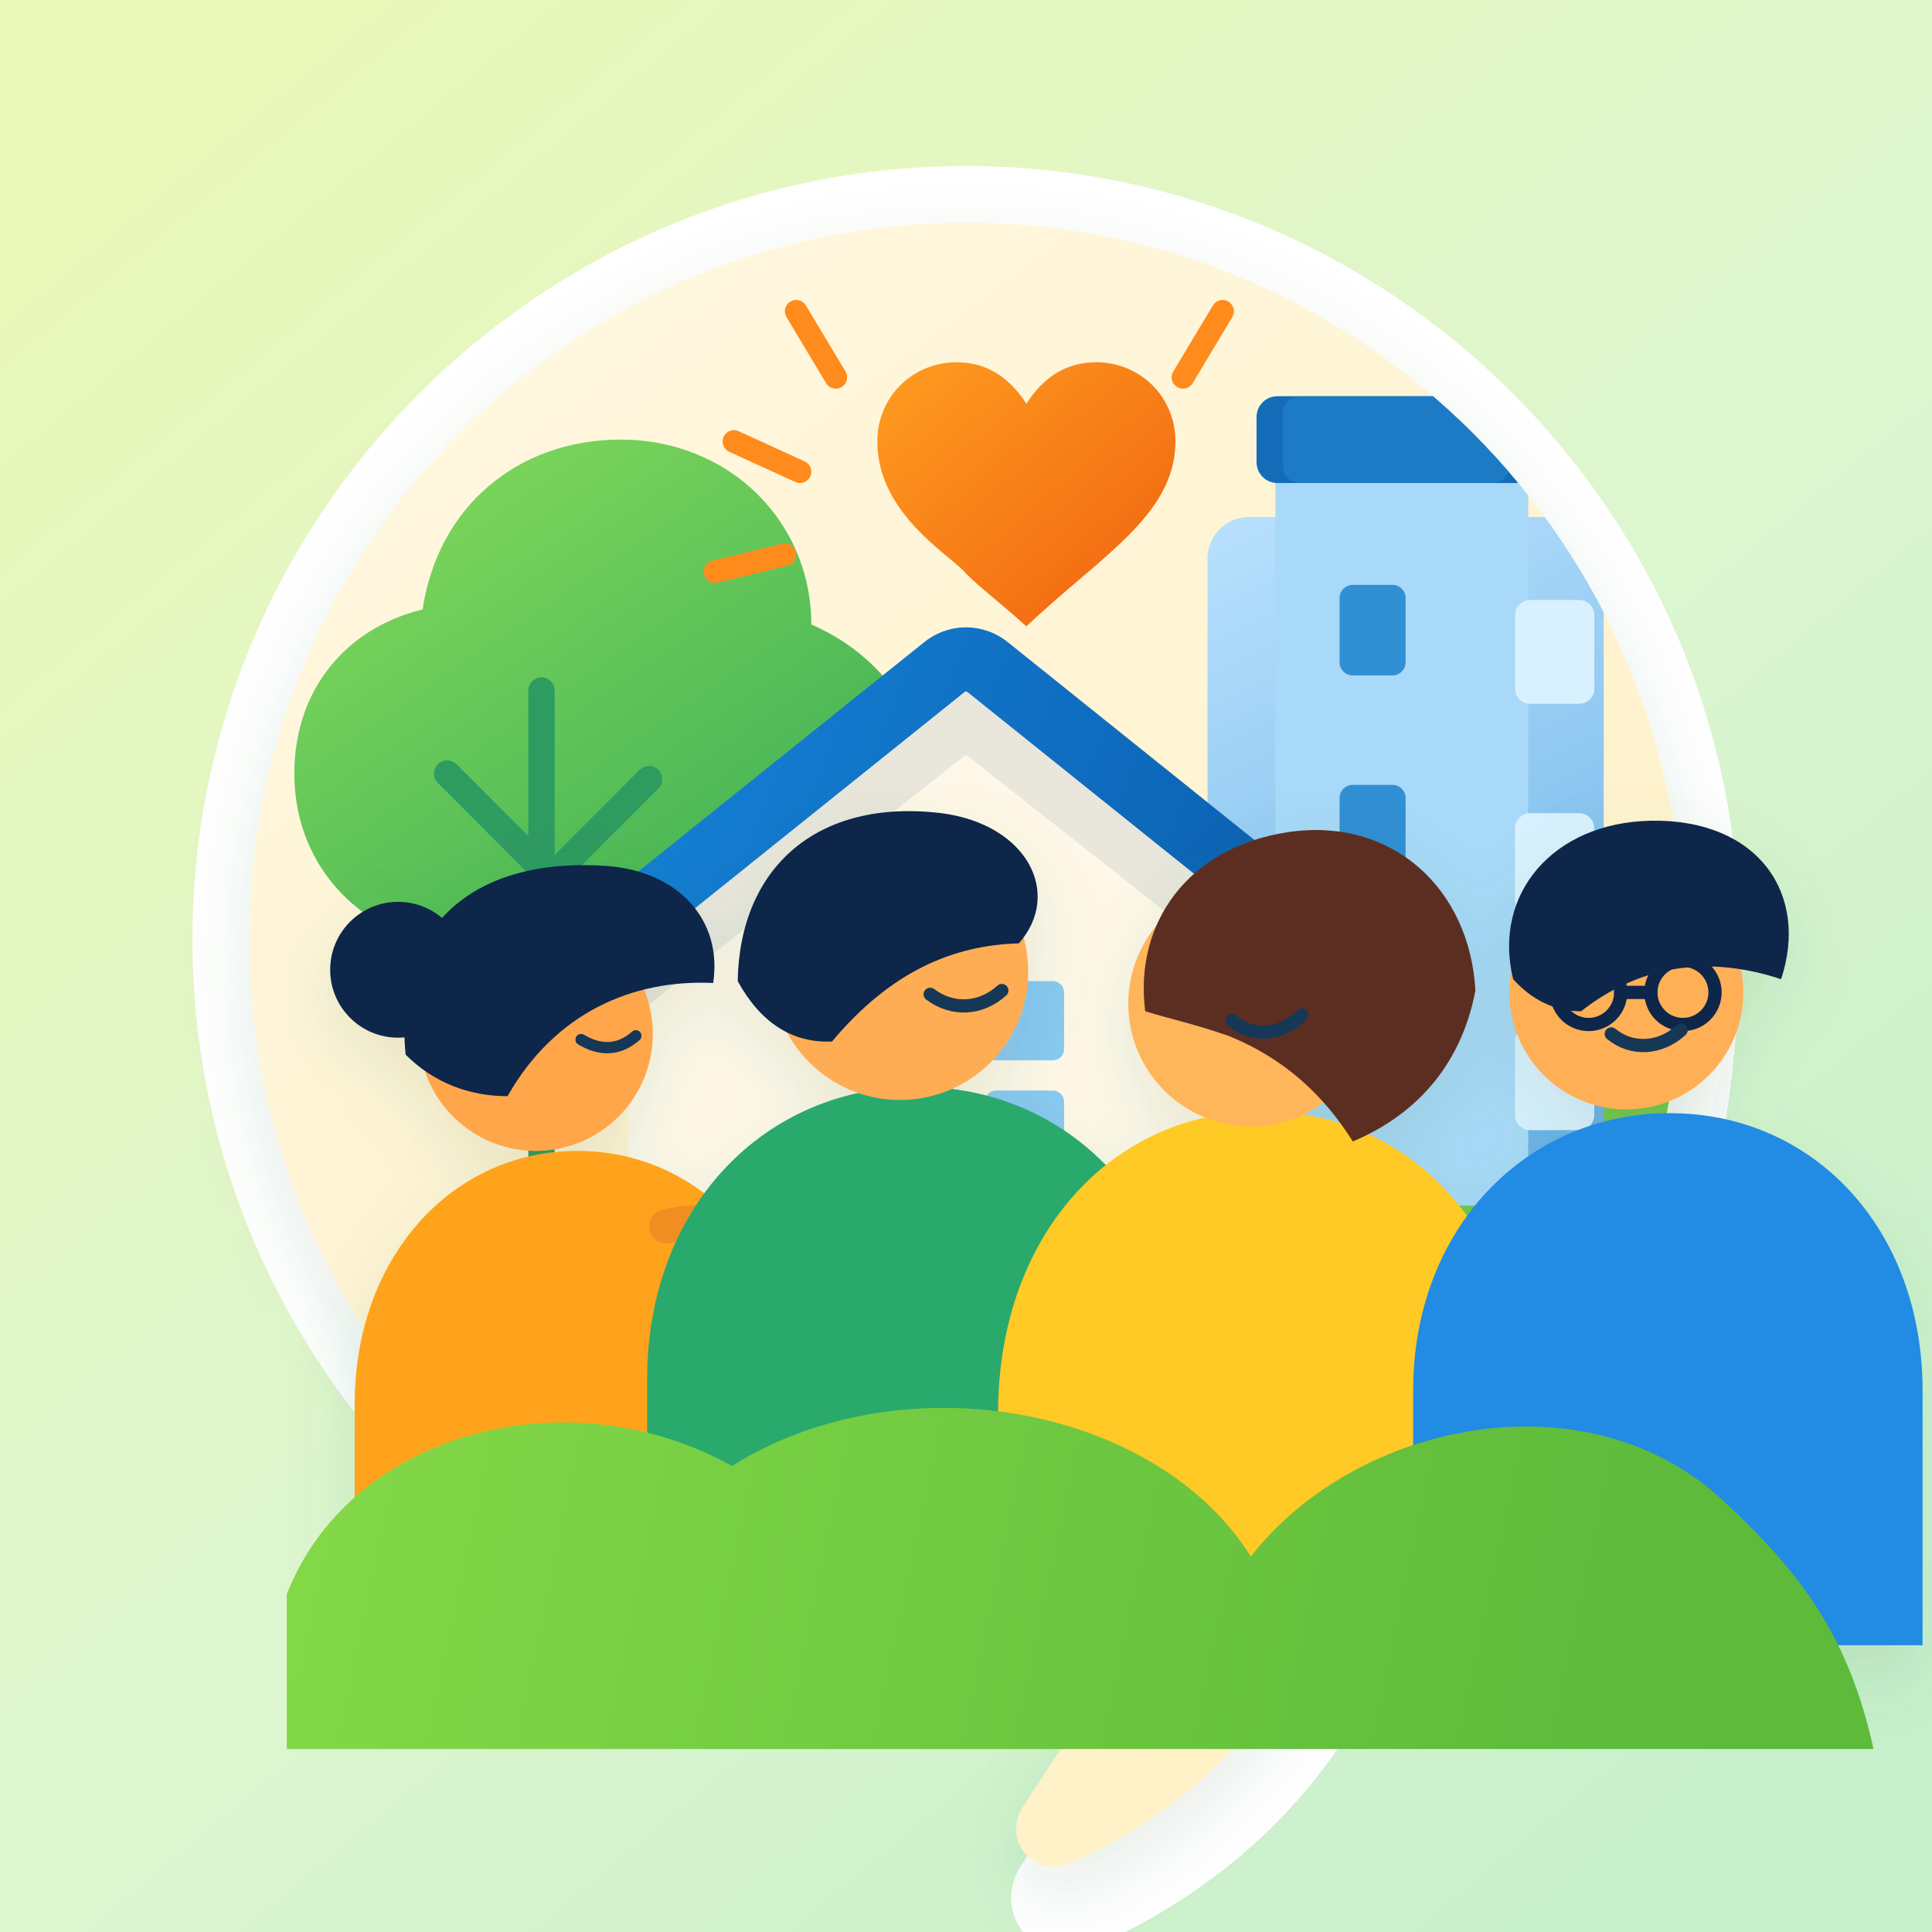
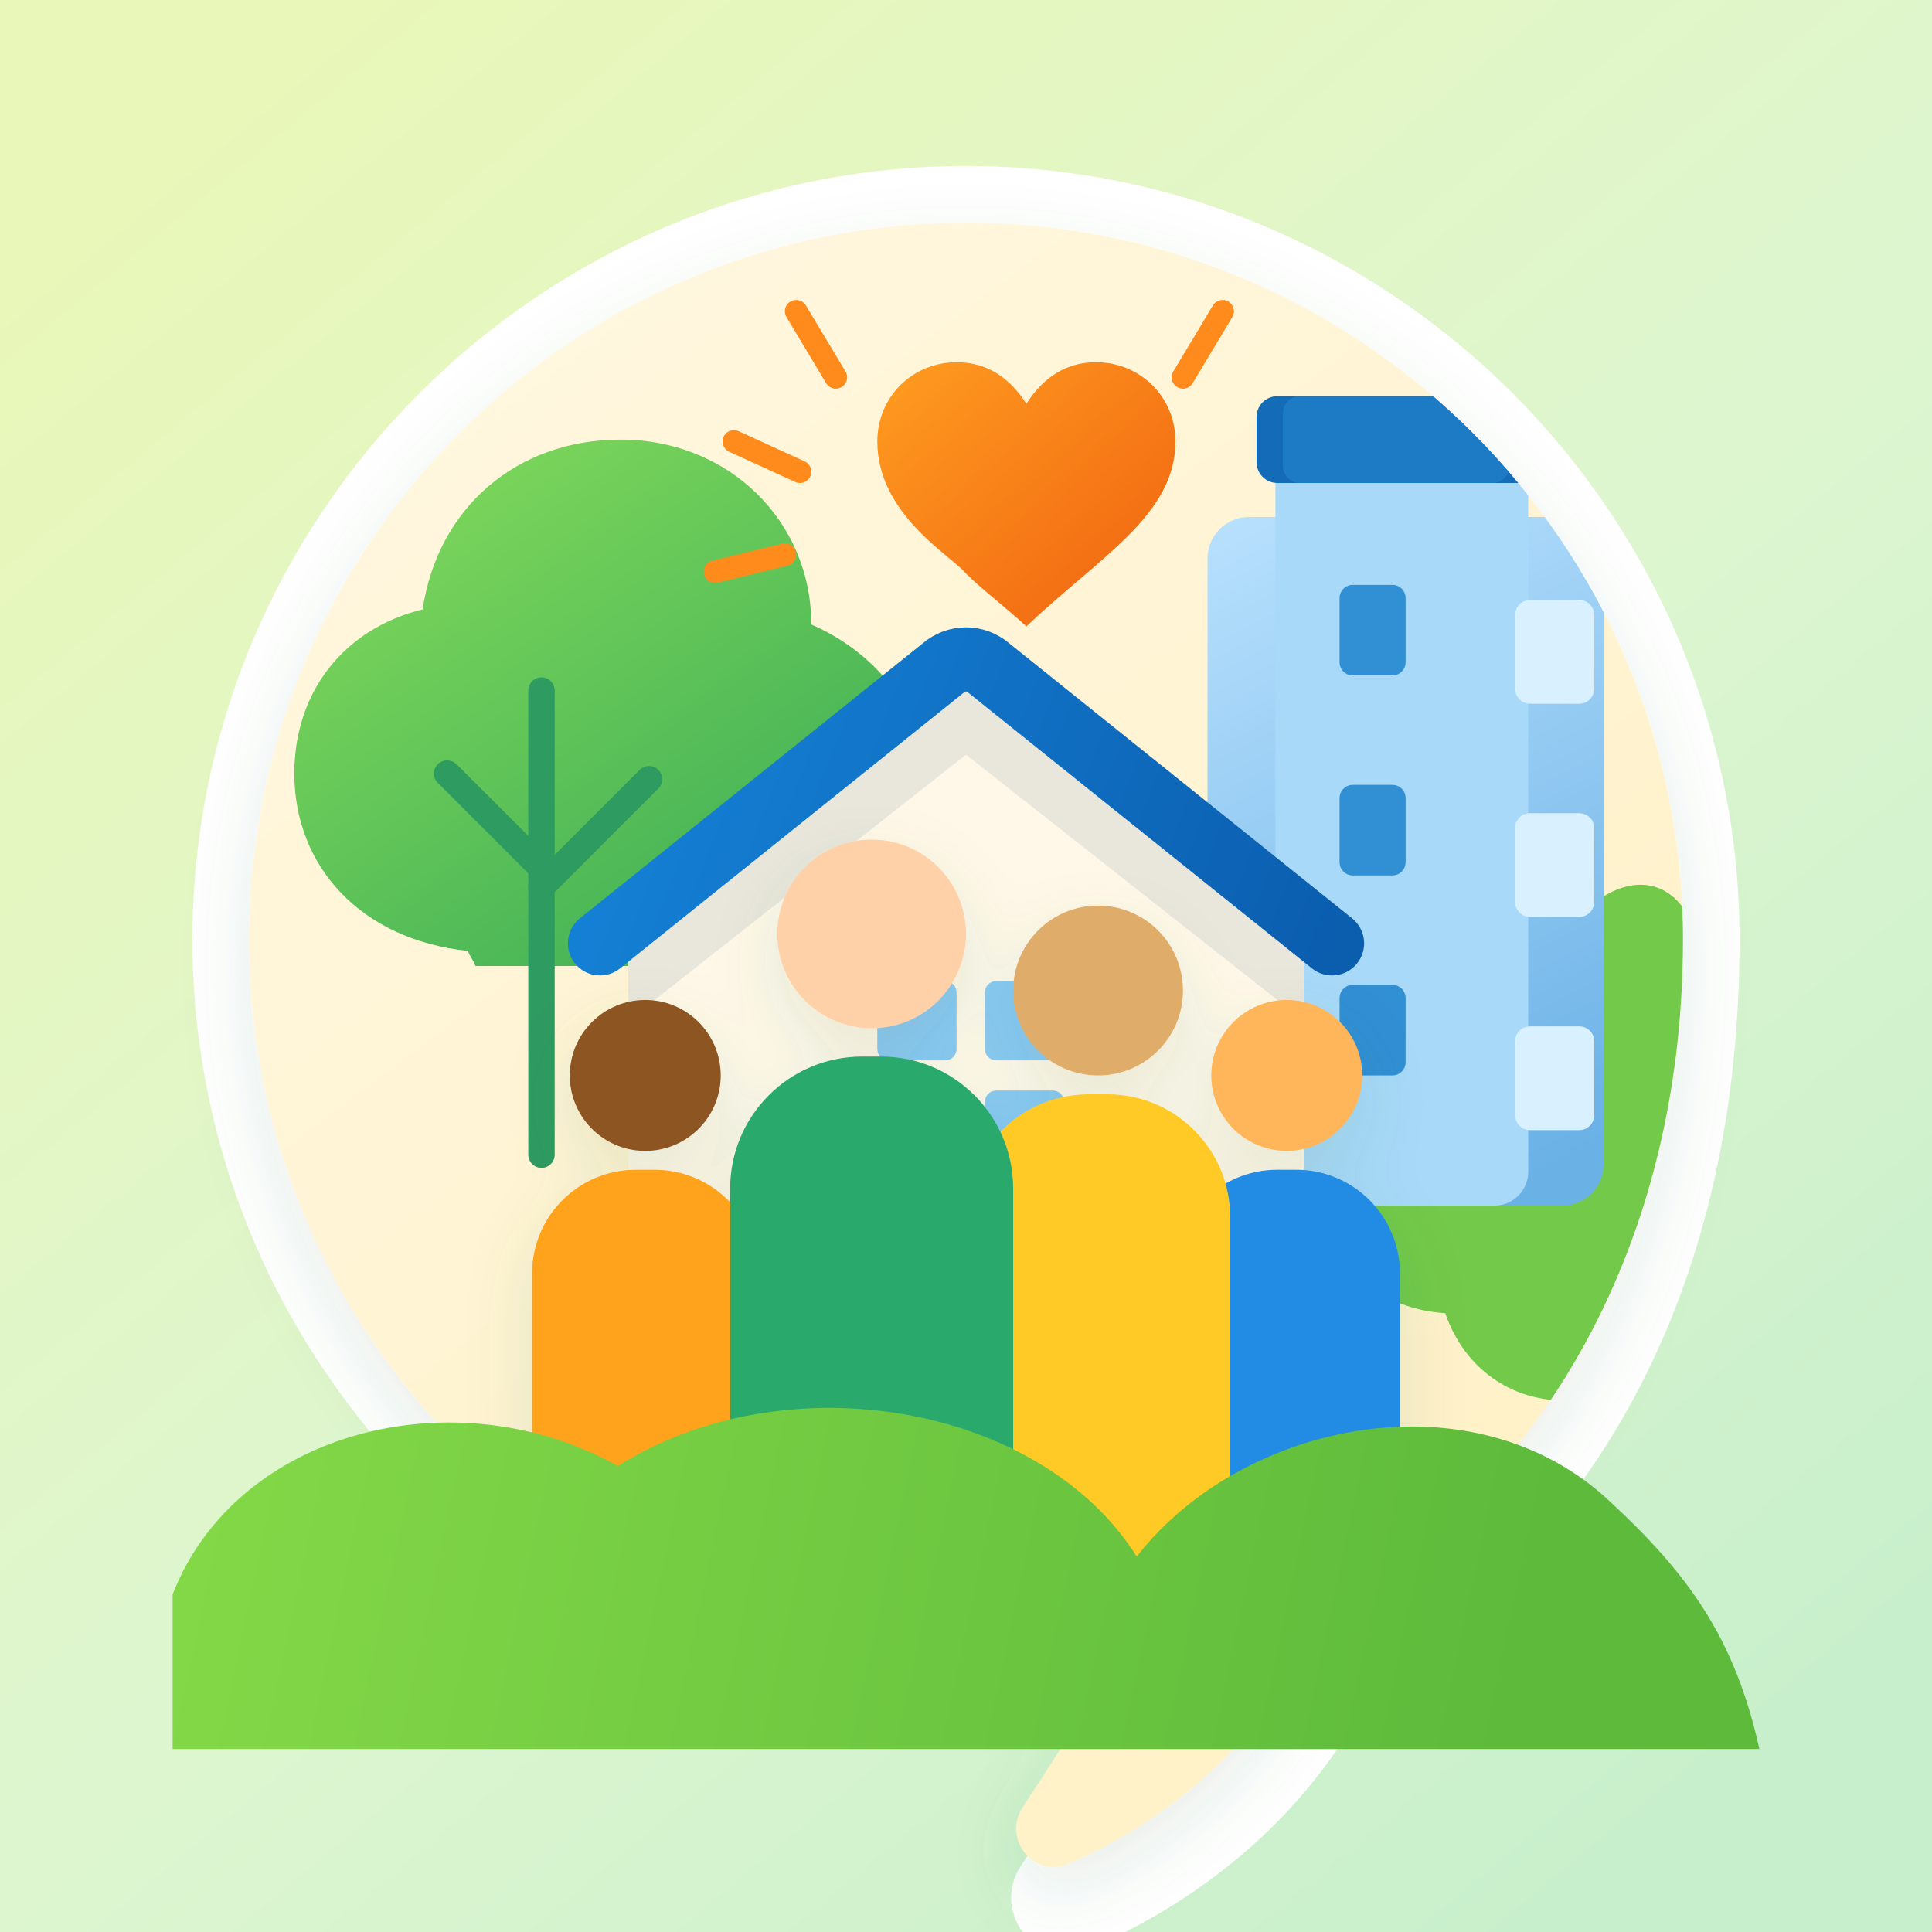
<svg xmlns="http://www.w3.org/2000/svg" width="1024" height="1024" viewBox="0 0 1024 1024" fill="none">
  <defs>
    <linearGradient id="bg" x1="120" y1="40" x2="900" y2="980" gradientUnits="userSpaceOnUse">
      <stop offset="0" stop-color="#E9F7B8" />
      <stop offset="0.55" stop-color="#DDF6D0" />
      <stop offset="1" stop-color="#C7EFCB" />
    </linearGradient>
    <linearGradient id="inner" x1="270" y1="150" x2="750" y2="790" gradientUnits="userSpaceOnUse">
      <stop stop-color="#FFF7DF" />
      <stop offset="1" stop-color="#FFF1C8" />
    </linearGradient>
    <linearGradient id="blueRoof" x1="320" y1="365" x2="704" y2="516" gradientUnits="userSpaceOnUse">
      <stop stop-color="#1583D8" />
      <stop offset="1" stop-color="#0B5DAE" />
    </linearGradient>
    <linearGradient id="building" x1="650" y1="240" x2="840" y2="610" gradientUnits="userSpaceOnUse">
      <stop stop-color="#BEE4FF" />
      <stop offset="1" stop-color="#6AB1E6" />
    </linearGradient>
    <linearGradient id="tree" x1="210" y1="275" x2="410" y2="565" gradientUnits="userSpaceOnUse">
      <stop stop-color="#7BD55A" />
      <stop offset="1" stop-color="#35A956" />
    </linearGradient>
    <linearGradient id="bush" x1="160" y1="720" x2="870" y2="870" gradientUnits="userSpaceOnUse">
      <stop stop-color="#84D947" />
      <stop offset="1" stop-color="#5DBA3B" />
    </linearGradient>
    <linearGradient id="heart" x1="450" y1="205" x2="560" y2="330" gradientUnits="userSpaceOnUse">
      <stop stop-color="#FF9D20" />
      <stop offset="1" stop-color="#F36D13" />
    </linearGradient>
    <filter id="softShadow" x="-10%" y="-10%" width="120%" height="130%" color-interpolation-filters="sRGB">
      <feDropShadow dx="0" dy="14" stdDeviation="18" flood-color="#3B6F4C" flood-opacity="0.12" />
    </filter>
    <clipPath id="innerClip">
      <path d="M512 118C302.6 118 132 288.6 132 498C132 707.4 302.6 878 512 878C542.5 878 572.2 874.4 600.7 867.6L542 958C531.1 974.8 548 995.8 566.4 987.8C618.9 965.2 671.2 923.1 700.4 855.9C817.8 787.8 892 659.2 892 498C892 288.6 721.4 118 512 118Z" />
    </clipPath>
  </defs>
  <rect width="1024" height="1024" fill="url(#bg)" />
  <path d="M512 88C286.3 88 102 272.3 102 498C102 723.7 286.3 908 512 908C542.2 908 571.6 904.7 599.9 898.5L541 989.1C524.9 1013.9 549.8 1045 577 1033.2C636.2 1007.5 696.5 961.9 731.6 887.4C846.2 811.9 922 683.1 922 498C922 272.3 737.7 88 512 88Z" fill="white" />
  <path d="M512 118C302.6 118 132 288.6 132 498C132 707.4 302.6 878 512 878C542.5 878 572.2 874.4 600.7 867.6L542 958C531.1 974.8 548 995.8 566.4 987.8C618.9 965.2 671.2 923.1 700.4 855.9C817.8 787.8 892 659.2 892 498C892 288.6 721.4 118 512 118Z" fill="url(#inner)" filter="url(#softShadow)" />
  <g clip-path="url(#innerClip)">
    <path d="M248 504C191 498 156 459 156 410C156 366 183 333 224 323C232 269 274 233 329 233C386 233 430 276 430 331C467 347 492 381 492 421C492 474 451 512 394 512H252C251 509 249 507 248 504Z" fill="url(#tree)" />
    <path d="M287 366V612" stroke="#2E9B61" stroke-width="14" stroke-linecap="round" />
    <path d="M287 460L237 410" stroke="#2E9B61" stroke-width="14" stroke-linecap="round" />
    <path d="M287 470L344 413" stroke="#2E9B61" stroke-width="14" stroke-linecap="round" />
    <path d="M812 524C846 448 906 451 903 531C965 505 1000 563 955 615C984 654 953 711 892 697C868 758 787 757 766 696C705 692 684 629 735 594C742 548 777 520 812 524Z" fill="#73C94A" />
    <rect x="640" y="274" width="210" height="365" rx="22" fill="url(#building)" />
    <rect x="676" y="222" width="134" height="417" rx="18" fill="#A8D9F8" />
    <rect x="666" y="210" width="162" height="46" rx="11" fill="#146CB8" />
    <rect x="680" y="210" width="120" height="46" rx="9" fill="#2587D1" opacity="0.55" />
    <rect x="710" y="310" width="35" height="48" rx="7" fill="#318FD4" />
    <rect x="710" y="416" width="35" height="48" rx="7" fill="#318FD4" />
    <rect x="710" y="522" width="35" height="48" rx="7" fill="#318FD4" />
    <rect x="803" y="318" width="42" height="55" rx="8" fill="#D9F1FF" />
    <rect x="803" y="431" width="42" height="55" rx="8" fill="#D9F1FF" />
    <rect x="803" y="544" width="42" height="55" rx="8" fill="#D9F1FF" />
    <path d="M333 509L512 366L691 509V708H333V509Z" fill="#FFF8E8" />
    <path d="M333 509L512 366L691 509V541L512 400L333 541V509Z" fill="#E9E6DC" />
    <path d="M318 500L500 354C507 348 517 348 524 354L706 500" stroke="url(#blueRoof)" stroke-width="34" stroke-linecap="round" stroke-linejoin="round" />
    <rect x="465" y="520" width="42" height="42" rx="6" fill="#8AC9F2" />
    <rect x="522" y="520" width="42" height="42" rx="6" fill="#8AC9F2" />
    <rect x="465" y="578" width="42" height="42" rx="6" fill="#8AC9F2" />
    <rect x="522" y="578" width="42" height="42" rx="6" fill="#8AC9F2" />
    <path d="M512 304C505 295 465 273 465 234C465 210 484 192 507 192C523 192 535 200 544 214C553 200 565 192 581 192C604 192 623 210 623 234C623 273 583 295 544 332C532 321 520 312 512 304Z" fill="url(#heart)" />
    <path d="M443 200L422 165" stroke="#FF8B1D" stroke-width="12" stroke-linecap="round" />
    <path d="M627 200L648 165" stroke="#FF8B1D" stroke-width="12" stroke-linecap="round" />
    <path d="M424 250L389 234" stroke="#FF8B1D" stroke-width="12" stroke-linecap="round" />
    <path d="M416 294L379 303" stroke="#FF8B1D" stroke-width="12" stroke-linecap="round" />
  </g>
  <g filter="url(#softShadow)">
-     <path d="M188 744C188 667 239 610 306 610C373 610 424 667 424 744V862H188V744Z" fill="#FFA31E" />
-     <circle cx="284" cy="548" r="62" fill="#FFA64B" />
-     <path d="M215 559C208 489 253 454 322 459C360 462 383 488 378 521C335 519 294 537 269 581C249 581 230 574 215 559Z" fill="#0B274A" />
-     <circle cx="211" cy="514" r="36" fill="#0B274A" />
-     <path d="M308 551C318 557 328 557 337 549" stroke="#143957" stroke-width="6" stroke-linecap="round" />
-     <path d="M353 650C392 640 418 665 421 704" stroke="#F18E22" stroke-width="18" stroke-linecap="round" />
-     <path d="M343 731C343 640 405 576 486 576C567 576 629 640 629 731V872H343V731Z" fill="#29A96D" />
-     <circle cx="477" cy="515" r="68" fill="#FFAD55" />
-     <path d="M391 520C392 460 433 423 499 431C545 437 563 474 540 500C505 501 472 515 441 552C420 553 403 542 391 520Z" fill="#0B274A" />
-     <path d="M493 527C505 536 520 535 531 525" stroke="#143957" stroke-width="7" stroke-linecap="round" />
-     <path d="M529 749C529 655 589 589 669 589C749 589 809 655 809 749V872H529V749Z" fill="#FFC928" />
-     <circle cx="663" cy="532" r="65" fill="#FFB55A" />
-     <path d="M607 536C601 490 629 449 683 441C738 433 779 471 782 525C774 567 748 592 717 605C702 581 681 561 651 549C634 543 620 540 607 536Z" fill="#5C2E24" />
-     <path d="M653 541C664 550 679 549 690 538" stroke="#143957" stroke-width="7" stroke-linecap="round" />
-     <path d="M749 737C749 651 809 590 885 590C961 590 1019 651 1019 737V872H749V737Z" fill="#238BE4" />
-     <circle cx="862" cy="526" r="62" fill="#FFAF55" />
-     <path d="M802 519C791 474 823 436 875 435C932 434 959 474 944 519C908 507 871 510 838 536C824 536 812 530 802 519Z" fill="#0B274A" />
-     <circle cx="842" cy="526" r="17" stroke="#0B274A" stroke-width="7" />
-     <circle cx="892" cy="526" r="17" stroke="#0B274A" stroke-width="7" />
-     <path d="M859 526H875" stroke="#0B274A" stroke-width="7" stroke-linecap="round" />
-     <path d="M854 548C865 557 880 556 891 546" stroke="#143957" stroke-width="7" stroke-linecap="round" />
+     <rect x="282" y="620" width="120" height="252" rx="55" fill="#FFA31E" />
+     <circle cx="342" cy="570" r="40" fill="#8D5524" />
+     <rect x="622" y="620" width="120" height="252" rx="55" fill="#238BE4" />
+     <circle cx="682" cy="570" r="40" fill="#FFB55A" />
+     <rect x="512" y="580" width="140" height="292" rx="65" fill="#FFC928" />
+     <circle cx="582" cy="525" r="45" fill="#E0AC69" />
+     <rect x="387" y="560" width="150" height="312" rx="70" fill="#29A96D" />
+     <circle cx="462" cy="495" r="50" fill="#FFD1A9" />
  </g>
-   <path d="M152 845C186 758 302 729 388 777C477 721 612 744 663 825C719 753 842 728 914 796C955 834 980 868 993 927H152V845Z" fill="url(#bush)" />
+   <path transform="translate(-60.5, 0)" d="M152 845C186 758 302 729 388 777C477 721 612 744 663 825C719 753 842 728 914 796C955 834 980 868 993 927H152V845Z" fill="url(#bush)" />
</svg>
